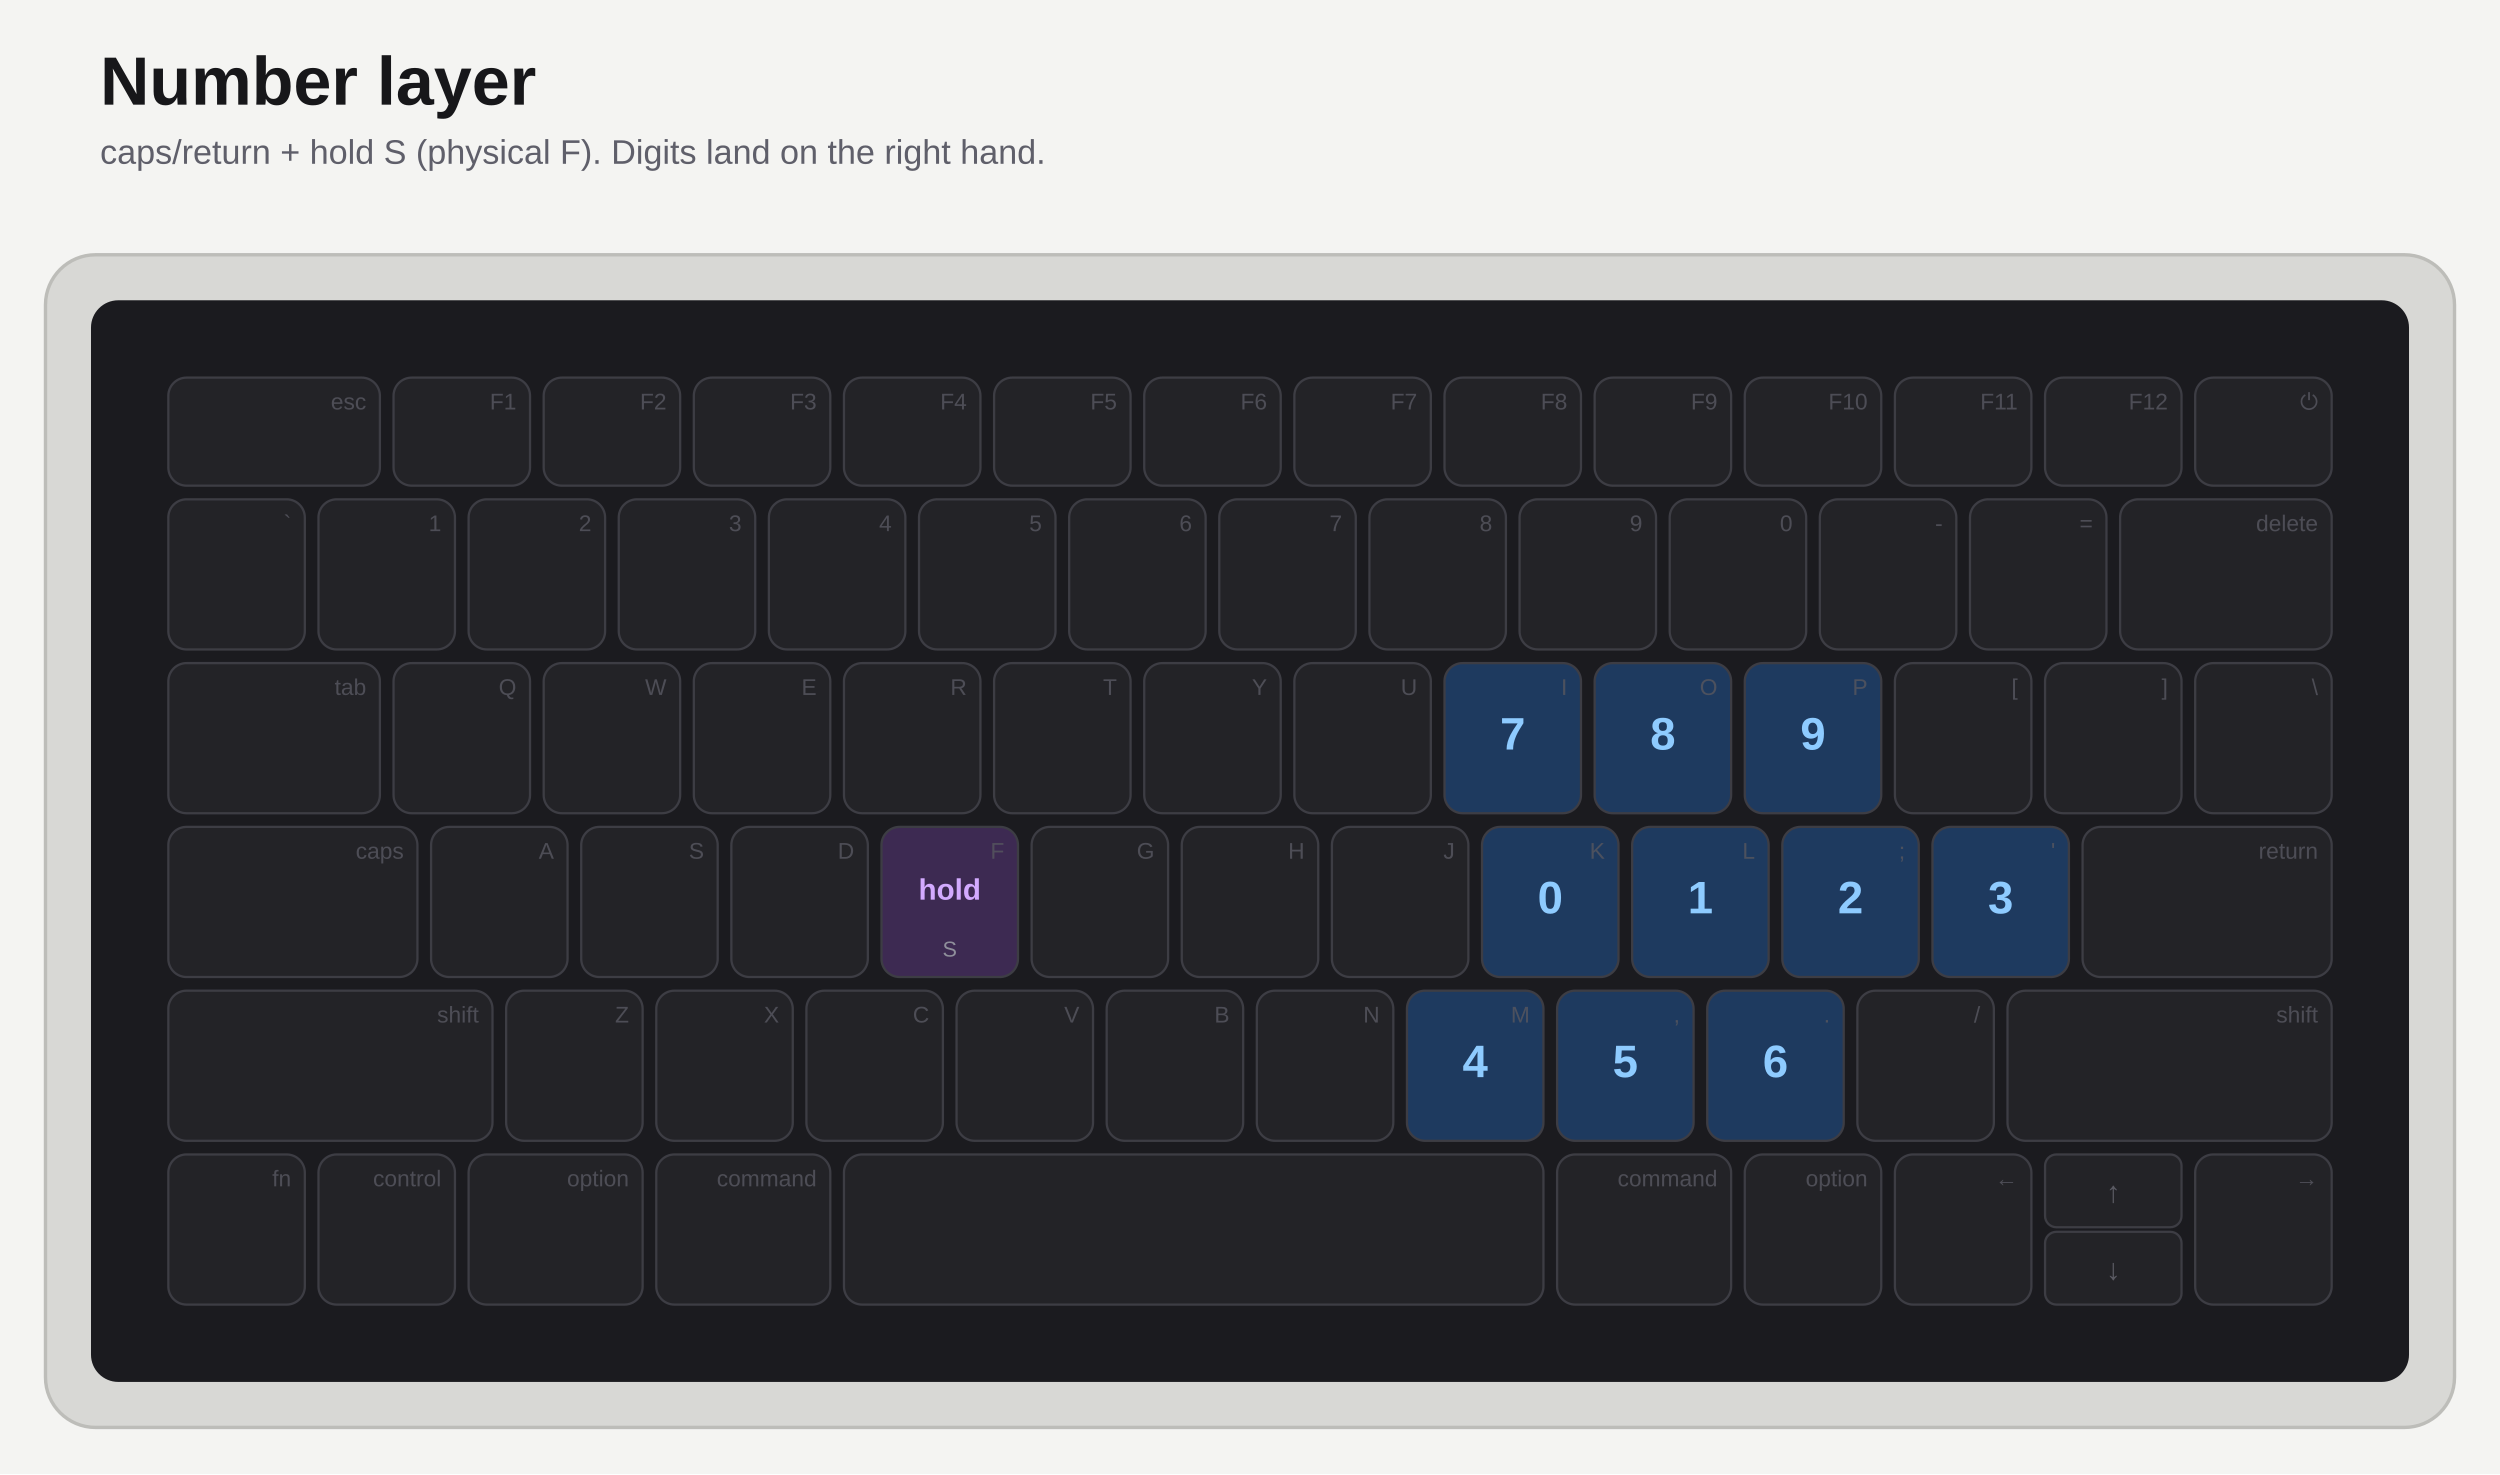
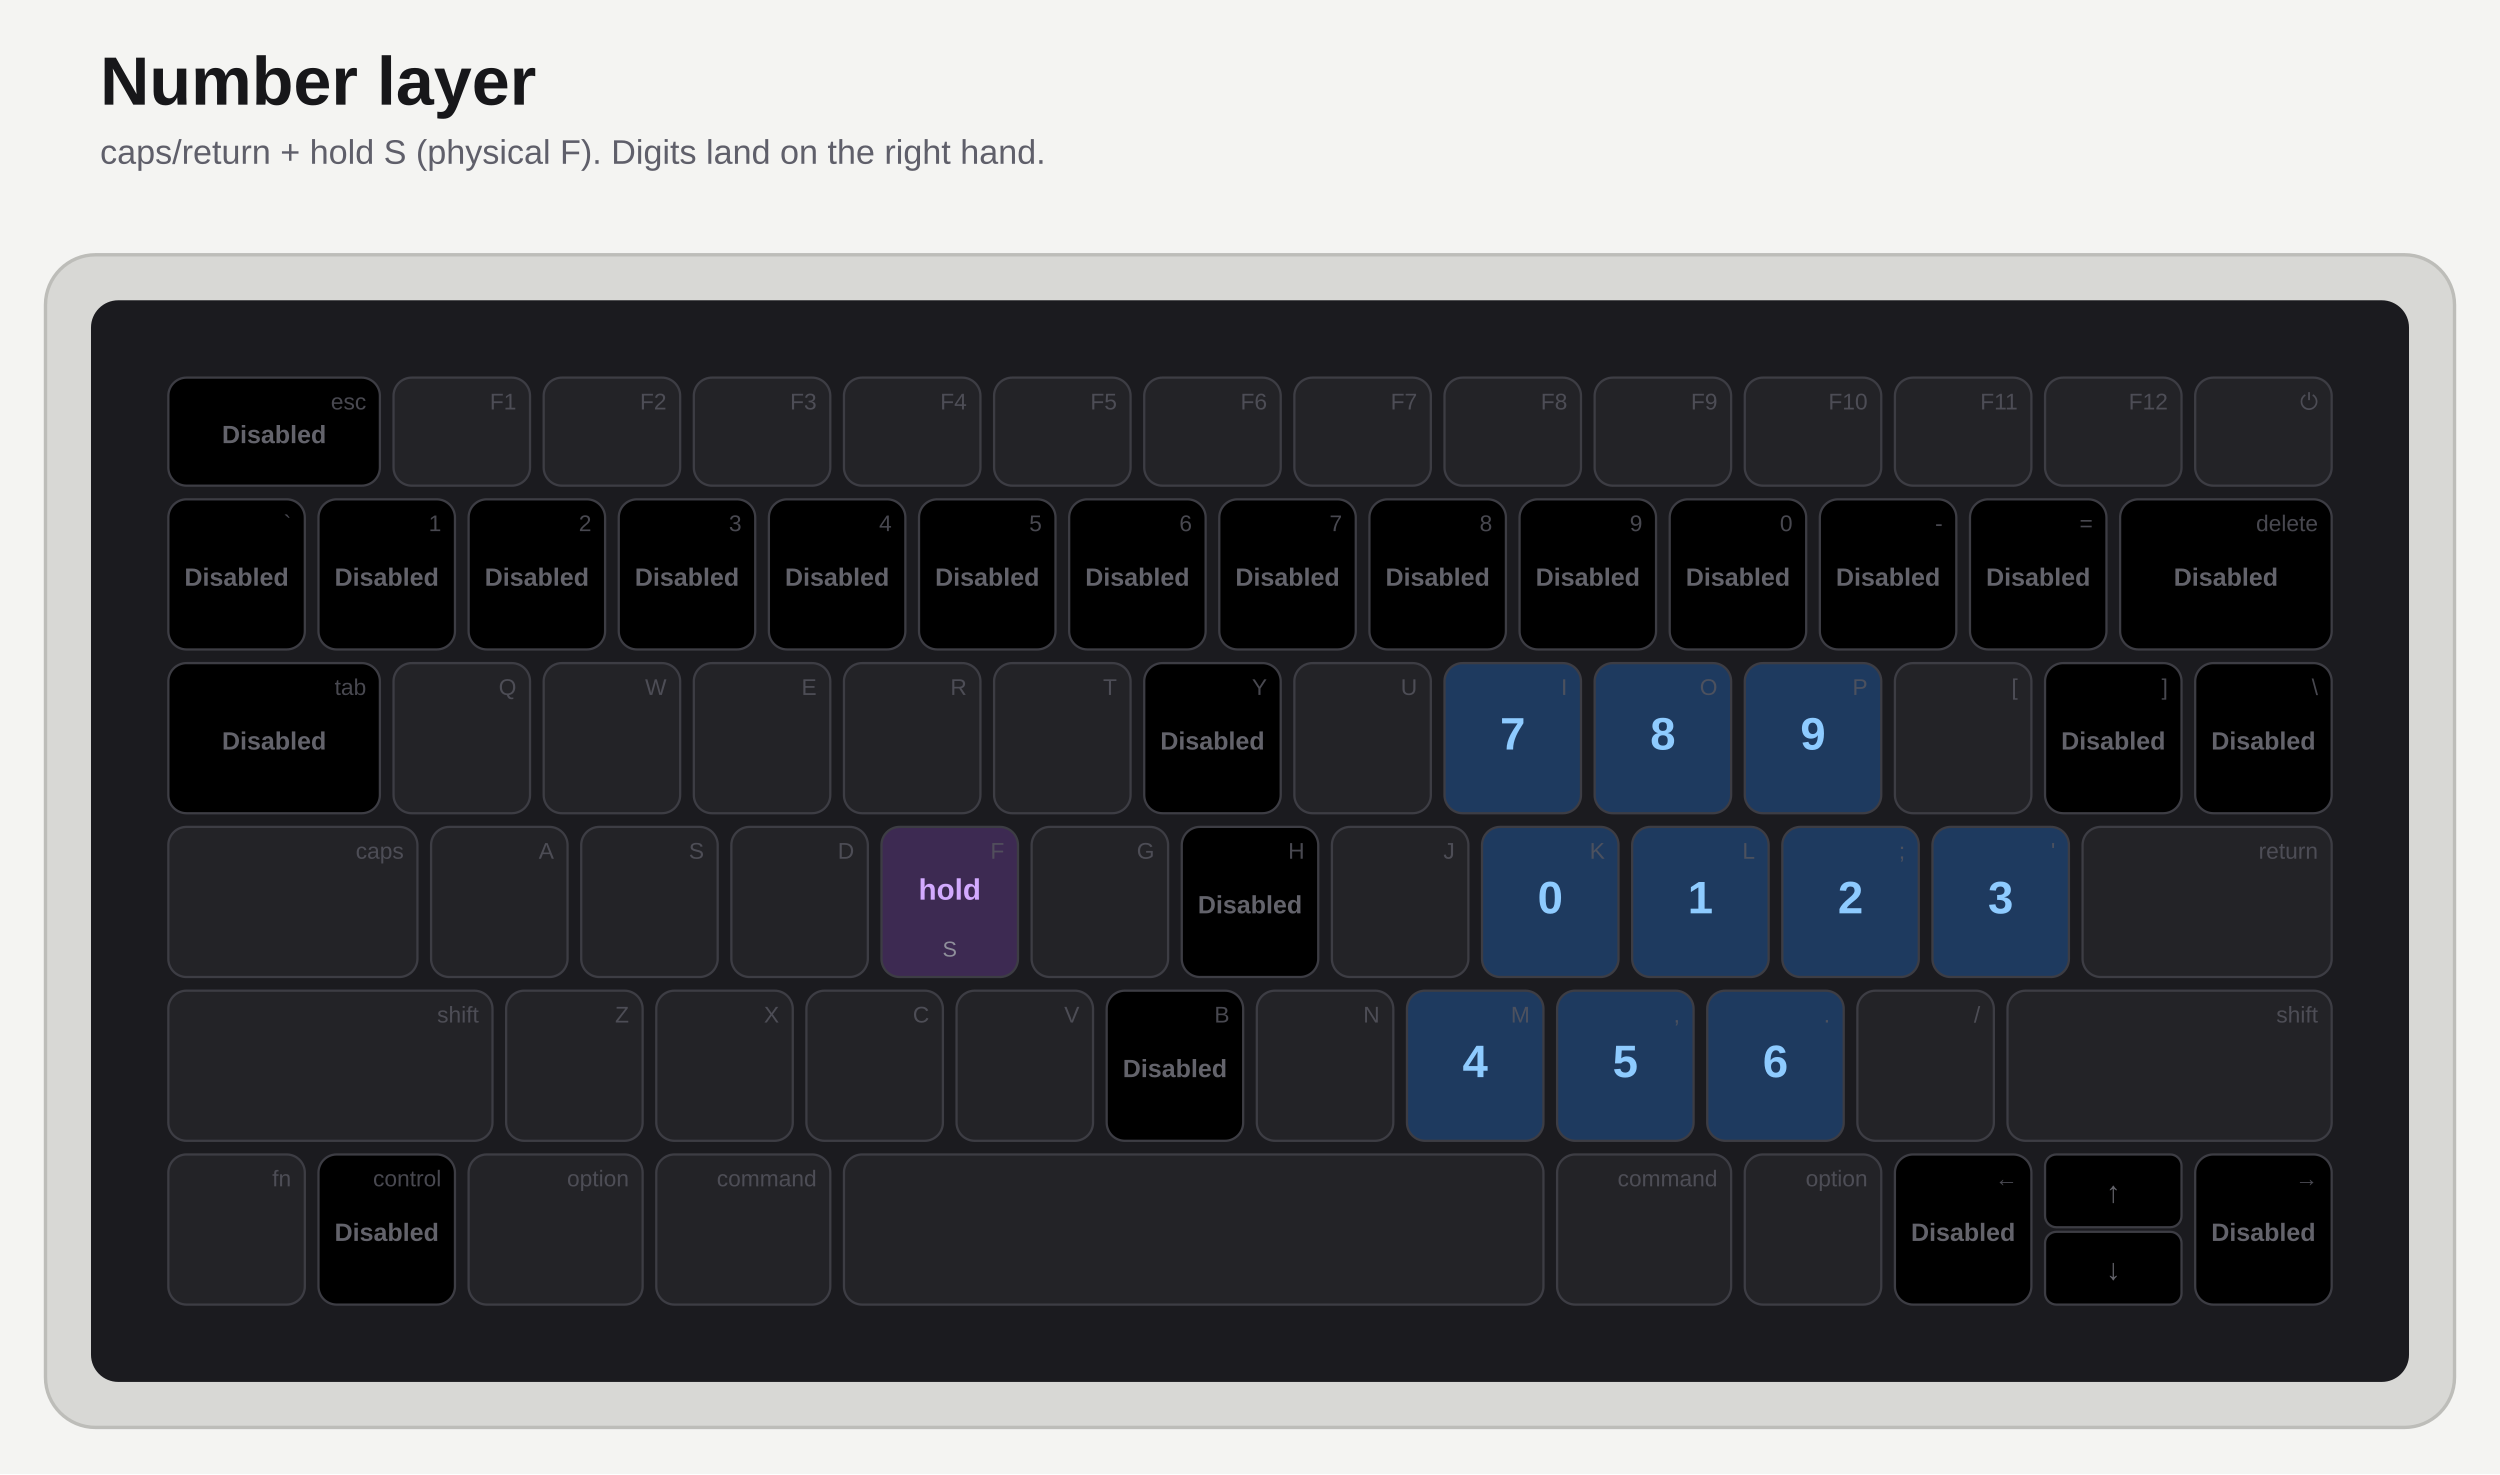
- <svg xmlns="http://www.w3.org/2000/svg" width="1099" height="648" viewBox="0 0 1099 648" role="img" aria-label="Number layer layer of the godlike-keymap">
+ <svg xmlns="http://www.w3.org/2000/svg" width="1099" height="648" viewBox="0 0 1099 648" role="img" aria-label="Number layer layer of the splitmac">
  <rect width="1099" height="648" fill="#f4f4f2" />
  <text x="44.0" y="46.0" fill="#17171a" font-size="30" font-weight="700" text-anchor="start" opacity="1.0" font-family="-apple-system, BlinkMacSystemFont, 'SF Pro Text', 'Helvetica Neue', Arial, sans-serif">Number layer</text>
  <text x="44.0" y="72.0" fill="#5f5f6a" font-size="15" font-weight="400" text-anchor="start" opacity="1.0" font-family="-apple-system, BlinkMacSystemFont, 'SF Pro Text', 'Helvetica Neue', Arial, sans-serif">caps/return + hold S (physical F). Digits land on the right hand.</text>
  <rect x="20.0" y="112.0" width="1059.0" height="515.5" rx="22" fill="#d8d8d5" stroke="#bdbdb9" stroke-width="1.5" />
  <rect x="40.0" y="132.0" width="1019.0" height="475.5" rx="12" fill="#1b1b1f" />
-   <rect x="74.0" y="166.0" width="93.0" height="47.5" rx="8" fill="#232327" stroke="#3d3d44" stroke-width="1" />
+   <rect x="74.0" y="166.0" width="93.0" height="47.5" rx="8" fill="#000000" stroke="#3d3d44" stroke-width="1" />
  <text x="161.0" y="180.0" fill="#55555e" font-size="10" font-weight="500" text-anchor="end" opacity="0.85" font-family="-apple-system, BlinkMacSystemFont, 'SF Pro Text', 'Helvetica Neue', Arial, sans-serif">esc</text>
+   <text x="120.5" y="194.8" fill="#63636b" font-size="11" font-weight="600" text-anchor="middle" opacity="1.0" font-family="-apple-system, BlinkMacSystemFont, 'SF Pro Text', 'Helvetica Neue', Arial, sans-serif">Disabled</text>
  <rect x="173.0" y="166.0" width="60.0" height="47.5" rx="8" fill="#232327" stroke="#3d3d44" stroke-width="1" />
  <text x="227.0" y="180.0" fill="#55555e" font-size="10" font-weight="500" text-anchor="end" opacity="0.85" font-family="-apple-system, BlinkMacSystemFont, 'SF Pro Text', 'Helvetica Neue', Arial, sans-serif">F1</text>
  <rect x="239.0" y="166.0" width="60.0" height="47.5" rx="8" fill="#232327" stroke="#3d3d44" stroke-width="1" />
  <text x="293.0" y="180.0" fill="#55555e" font-size="10" font-weight="500" text-anchor="end" opacity="0.85" font-family="-apple-system, BlinkMacSystemFont, 'SF Pro Text', 'Helvetica Neue', Arial, sans-serif">F2</text>
  <rect x="305.0" y="166.0" width="60.0" height="47.5" rx="8" fill="#232327" stroke="#3d3d44" stroke-width="1" />
  <text x="359.0" y="180.0" fill="#55555e" font-size="10" font-weight="500" text-anchor="end" opacity="0.85" font-family="-apple-system, BlinkMacSystemFont, 'SF Pro Text', 'Helvetica Neue', Arial, sans-serif">F3</text>
  <rect x="371.0" y="166.0" width="60.0" height="47.5" rx="8" fill="#232327" stroke="#3d3d44" stroke-width="1" />
  <text x="425.0" y="180.0" fill="#55555e" font-size="10" font-weight="500" text-anchor="end" opacity="0.85" font-family="-apple-system, BlinkMacSystemFont, 'SF Pro Text', 'Helvetica Neue', Arial, sans-serif">F4</text>
  <rect x="437.0" y="166.0" width="60.0" height="47.5" rx="8" fill="#232327" stroke="#3d3d44" stroke-width="1" />
  <text x="491.0" y="180.0" fill="#55555e" font-size="10" font-weight="500" text-anchor="end" opacity="0.85" font-family="-apple-system, BlinkMacSystemFont, 'SF Pro Text', 'Helvetica Neue', Arial, sans-serif">F5</text>
  <rect x="503.0" y="166.0" width="60.0" height="47.5" rx="8" fill="#232327" stroke="#3d3d44" stroke-width="1" />
  <text x="557.0" y="180.0" fill="#55555e" font-size="10" font-weight="500" text-anchor="end" opacity="0.85" font-family="-apple-system, BlinkMacSystemFont, 'SF Pro Text', 'Helvetica Neue', Arial, sans-serif">F6</text>
  <rect x="569.0" y="166.0" width="60.0" height="47.5" rx="8" fill="#232327" stroke="#3d3d44" stroke-width="1" />
  <text x="623.0" y="180.0" fill="#55555e" font-size="10" font-weight="500" text-anchor="end" opacity="0.85" font-family="-apple-system, BlinkMacSystemFont, 'SF Pro Text', 'Helvetica Neue', Arial, sans-serif">F7</text>
  <rect x="635.0" y="166.0" width="60.0" height="47.5" rx="8" fill="#232327" stroke="#3d3d44" stroke-width="1" />
  <text x="689.0" y="180.0" fill="#55555e" font-size="10" font-weight="500" text-anchor="end" opacity="0.85" font-family="-apple-system, BlinkMacSystemFont, 'SF Pro Text', 'Helvetica Neue', Arial, sans-serif">F8</text>
  <rect x="701.0" y="166.0" width="60.0" height="47.5" rx="8" fill="#232327" stroke="#3d3d44" stroke-width="1" />
  <text x="755.0" y="180.0" fill="#55555e" font-size="10" font-weight="500" text-anchor="end" opacity="0.85" font-family="-apple-system, BlinkMacSystemFont, 'SF Pro Text', 'Helvetica Neue', Arial, sans-serif">F9</text>
  <rect x="767.0" y="166.0" width="60.0" height="47.5" rx="8" fill="#232327" stroke="#3d3d44" stroke-width="1" />
  <text x="821.0" y="180.0" fill="#55555e" font-size="10" font-weight="500" text-anchor="end" opacity="0.85" font-family="-apple-system, BlinkMacSystemFont, 'SF Pro Text', 'Helvetica Neue', Arial, sans-serif">F10</text>
  <rect x="833.0" y="166.0" width="60.0" height="47.5" rx="8" fill="#232327" stroke="#3d3d44" stroke-width="1" />
  <text x="887.0" y="180.0" fill="#55555e" font-size="10" font-weight="500" text-anchor="end" opacity="0.85" font-family="-apple-system, BlinkMacSystemFont, 'SF Pro Text', 'Helvetica Neue', Arial, sans-serif">F11</text>
  <rect x="899.0" y="166.0" width="60.0" height="47.5" rx="8" fill="#232327" stroke="#3d3d44" stroke-width="1" />
  <text x="953.0" y="180.0" fill="#55555e" font-size="10" font-weight="500" text-anchor="end" opacity="0.85" font-family="-apple-system, BlinkMacSystemFont, 'SF Pro Text', 'Helvetica Neue', Arial, sans-serif">F12</text>
  <rect x="965.0" y="166.0" width="60.0" height="47.5" rx="8" fill="#232327" stroke="#3d3d44" stroke-width="1" />
  <text x="1019.0" y="180.0" fill="#55555e" font-size="10" font-weight="500" text-anchor="end" opacity="0.85" font-family="-apple-system, BlinkMacSystemFont, 'SF Pro Text', 'Helvetica Neue', Arial, sans-serif">⏻</text>
-   <rect x="74.0" y="219.5" width="60.0" height="66.0" rx="8" fill="#232327" stroke="#3d3d44" stroke-width="1" />
+   <rect x="74.0" y="219.5" width="60.0" height="66.0" rx="8" fill="#000000" stroke="#3d3d44" stroke-width="1" />
  <text x="128.0" y="233.5" fill="#55555e" font-size="10" font-weight="500" text-anchor="end" opacity="0.85" font-family="-apple-system, BlinkMacSystemFont, 'SF Pro Text', 'Helvetica Neue', Arial, sans-serif">`</text>
-   <rect x="140.0" y="219.5" width="60.0" height="66.0" rx="8" fill="#232327" stroke="#3d3d44" stroke-width="1" />
+   <text x="104.0" y="257.5" fill="#63636b" font-size="11" font-weight="600" text-anchor="middle" opacity="1.0" font-family="-apple-system, BlinkMacSystemFont, 'SF Pro Text', 'Helvetica Neue', Arial, sans-serif">Disabled</text>
+   <rect x="140.0" y="219.5" width="60.0" height="66.0" rx="8" fill="#000000" stroke="#3d3d44" stroke-width="1" />
  <text x="194.0" y="233.5" fill="#55555e" font-size="10" font-weight="500" text-anchor="end" opacity="0.85" font-family="-apple-system, BlinkMacSystemFont, 'SF Pro Text', 'Helvetica Neue', Arial, sans-serif">1</text>
-   <rect x="206.0" y="219.5" width="60.0" height="66.0" rx="8" fill="#232327" stroke="#3d3d44" stroke-width="1" />
+   <text x="170.0" y="257.5" fill="#63636b" font-size="11" font-weight="600" text-anchor="middle" opacity="1.0" font-family="-apple-system, BlinkMacSystemFont, 'SF Pro Text', 'Helvetica Neue', Arial, sans-serif">Disabled</text>
+   <rect x="206.0" y="219.5" width="60.0" height="66.0" rx="8" fill="#000000" stroke="#3d3d44" stroke-width="1" />
  <text x="260.0" y="233.5" fill="#55555e" font-size="10" font-weight="500" text-anchor="end" opacity="0.85" font-family="-apple-system, BlinkMacSystemFont, 'SF Pro Text', 'Helvetica Neue', Arial, sans-serif">2</text>
-   <rect x="272.0" y="219.5" width="60.0" height="66.0" rx="8" fill="#232327" stroke="#3d3d44" stroke-width="1" />
+   <text x="236.0" y="257.5" fill="#63636b" font-size="11" font-weight="600" text-anchor="middle" opacity="1.0" font-family="-apple-system, BlinkMacSystemFont, 'SF Pro Text', 'Helvetica Neue', Arial, sans-serif">Disabled</text>
+   <rect x="272.0" y="219.5" width="60.0" height="66.0" rx="8" fill="#000000" stroke="#3d3d44" stroke-width="1" />
  <text x="326.0" y="233.5" fill="#55555e" font-size="10" font-weight="500" text-anchor="end" opacity="0.85" font-family="-apple-system, BlinkMacSystemFont, 'SF Pro Text', 'Helvetica Neue', Arial, sans-serif">3</text>
-   <rect x="338.0" y="219.5" width="60.0" height="66.0" rx="8" fill="#232327" stroke="#3d3d44" stroke-width="1" />
+   <text x="302.0" y="257.5" fill="#63636b" font-size="11" font-weight="600" text-anchor="middle" opacity="1.0" font-family="-apple-system, BlinkMacSystemFont, 'SF Pro Text', 'Helvetica Neue', Arial, sans-serif">Disabled</text>
+   <rect x="338.0" y="219.5" width="60.0" height="66.0" rx="8" fill="#000000" stroke="#3d3d44" stroke-width="1" />
  <text x="392.0" y="233.5" fill="#55555e" font-size="10" font-weight="500" text-anchor="end" opacity="0.85" font-family="-apple-system, BlinkMacSystemFont, 'SF Pro Text', 'Helvetica Neue', Arial, sans-serif">4</text>
-   <rect x="404.0" y="219.5" width="60.0" height="66.0" rx="8" fill="#232327" stroke="#3d3d44" stroke-width="1" />
+   <text x="368.0" y="257.5" fill="#63636b" font-size="11" font-weight="600" text-anchor="middle" opacity="1.0" font-family="-apple-system, BlinkMacSystemFont, 'SF Pro Text', 'Helvetica Neue', Arial, sans-serif">Disabled</text>
+   <rect x="404.0" y="219.5" width="60.0" height="66.0" rx="8" fill="#000000" stroke="#3d3d44" stroke-width="1" />
  <text x="458.0" y="233.5" fill="#55555e" font-size="10" font-weight="500" text-anchor="end" opacity="0.85" font-family="-apple-system, BlinkMacSystemFont, 'SF Pro Text', 'Helvetica Neue', Arial, sans-serif">5</text>
-   <rect x="470.0" y="219.5" width="60.0" height="66.0" rx="8" fill="#232327" stroke="#3d3d44" stroke-width="1" />
+   <text x="434.0" y="257.5" fill="#63636b" font-size="11" font-weight="600" text-anchor="middle" opacity="1.0" font-family="-apple-system, BlinkMacSystemFont, 'SF Pro Text', 'Helvetica Neue', Arial, sans-serif">Disabled</text>
+   <rect x="470.0" y="219.5" width="60.0" height="66.0" rx="8" fill="#000000" stroke="#3d3d44" stroke-width="1" />
  <text x="524.0" y="233.5" fill="#55555e" font-size="10" font-weight="500" text-anchor="end" opacity="0.85" font-family="-apple-system, BlinkMacSystemFont, 'SF Pro Text', 'Helvetica Neue', Arial, sans-serif">6</text>
-   <rect x="536.0" y="219.5" width="60.0" height="66.0" rx="8" fill="#232327" stroke="#3d3d44" stroke-width="1" />
+   <text x="500.0" y="257.5" fill="#63636b" font-size="11" font-weight="600" text-anchor="middle" opacity="1.0" font-family="-apple-system, BlinkMacSystemFont, 'SF Pro Text', 'Helvetica Neue', Arial, sans-serif">Disabled</text>
+   <rect x="536.0" y="219.5" width="60.0" height="66.0" rx="8" fill="#000000" stroke="#3d3d44" stroke-width="1" />
  <text x="590.0" y="233.5" fill="#55555e" font-size="10" font-weight="500" text-anchor="end" opacity="0.85" font-family="-apple-system, BlinkMacSystemFont, 'SF Pro Text', 'Helvetica Neue', Arial, sans-serif">7</text>
-   <rect x="602.0" y="219.5" width="60.0" height="66.0" rx="8" fill="#232327" stroke="#3d3d44" stroke-width="1" />
+   <text x="566.0" y="257.5" fill="#63636b" font-size="11" font-weight="600" text-anchor="middle" opacity="1.0" font-family="-apple-system, BlinkMacSystemFont, 'SF Pro Text', 'Helvetica Neue', Arial, sans-serif">Disabled</text>
+   <rect x="602.0" y="219.5" width="60.0" height="66.0" rx="8" fill="#000000" stroke="#3d3d44" stroke-width="1" />
  <text x="656.0" y="233.5" fill="#55555e" font-size="10" font-weight="500" text-anchor="end" opacity="0.85" font-family="-apple-system, BlinkMacSystemFont, 'SF Pro Text', 'Helvetica Neue', Arial, sans-serif">8</text>
-   <rect x="668.0" y="219.5" width="60.0" height="66.0" rx="8" fill="#232327" stroke="#3d3d44" stroke-width="1" />
+   <text x="632.0" y="257.5" fill="#63636b" font-size="11" font-weight="600" text-anchor="middle" opacity="1.0" font-family="-apple-system, BlinkMacSystemFont, 'SF Pro Text', 'Helvetica Neue', Arial, sans-serif">Disabled</text>
+   <rect x="668.0" y="219.5" width="60.0" height="66.0" rx="8" fill="#000000" stroke="#3d3d44" stroke-width="1" />
  <text x="722.0" y="233.5" fill="#55555e" font-size="10" font-weight="500" text-anchor="end" opacity="0.85" font-family="-apple-system, BlinkMacSystemFont, 'SF Pro Text', 'Helvetica Neue', Arial, sans-serif">9</text>
-   <rect x="734.0" y="219.5" width="60.0" height="66.0" rx="8" fill="#232327" stroke="#3d3d44" stroke-width="1" />
+   <text x="698.0" y="257.5" fill="#63636b" font-size="11" font-weight="600" text-anchor="middle" opacity="1.0" font-family="-apple-system, BlinkMacSystemFont, 'SF Pro Text', 'Helvetica Neue', Arial, sans-serif">Disabled</text>
+   <rect x="734.0" y="219.5" width="60.0" height="66.0" rx="8" fill="#000000" stroke="#3d3d44" stroke-width="1" />
  <text x="788.0" y="233.5" fill="#55555e" font-size="10" font-weight="500" text-anchor="end" opacity="0.85" font-family="-apple-system, BlinkMacSystemFont, 'SF Pro Text', 'Helvetica Neue', Arial, sans-serif">0</text>
-   <rect x="800.0" y="219.5" width="60.0" height="66.0" rx="8" fill="#232327" stroke="#3d3d44" stroke-width="1" />
+   <text x="764.0" y="257.5" fill="#63636b" font-size="11" font-weight="600" text-anchor="middle" opacity="1.0" font-family="-apple-system, BlinkMacSystemFont, 'SF Pro Text', 'Helvetica Neue', Arial, sans-serif">Disabled</text>
+   <rect x="800.0" y="219.5" width="60.0" height="66.0" rx="8" fill="#000000" stroke="#3d3d44" stroke-width="1" />
  <text x="854.0" y="233.5" fill="#55555e" font-size="10" font-weight="500" text-anchor="end" opacity="0.85" font-family="-apple-system, BlinkMacSystemFont, 'SF Pro Text', 'Helvetica Neue', Arial, sans-serif">-</text>
-   <rect x="866.0" y="219.5" width="60.0" height="66.0" rx="8" fill="#232327" stroke="#3d3d44" stroke-width="1" />
+   <text x="830.0" y="257.5" fill="#63636b" font-size="11" font-weight="600" text-anchor="middle" opacity="1.0" font-family="-apple-system, BlinkMacSystemFont, 'SF Pro Text', 'Helvetica Neue', Arial, sans-serif">Disabled</text>
+   <rect x="866.0" y="219.5" width="60.0" height="66.0" rx="8" fill="#000000" stroke="#3d3d44" stroke-width="1" />
  <text x="920.0" y="233.5" fill="#55555e" font-size="10" font-weight="500" text-anchor="end" opacity="0.85" font-family="-apple-system, BlinkMacSystemFont, 'SF Pro Text', 'Helvetica Neue', Arial, sans-serif">=</text>
-   <rect x="932.0" y="219.5" width="93.0" height="66.0" rx="8" fill="#232327" stroke="#3d3d44" stroke-width="1" />
+   <text x="896.0" y="257.5" fill="#63636b" font-size="11" font-weight="600" text-anchor="middle" opacity="1.0" font-family="-apple-system, BlinkMacSystemFont, 'SF Pro Text', 'Helvetica Neue', Arial, sans-serif">Disabled</text>
+   <rect x="932.0" y="219.5" width="93.0" height="66.0" rx="8" fill="#000000" stroke="#3d3d44" stroke-width="1" />
  <text x="1019.0" y="233.5" fill="#55555e" font-size="10" font-weight="500" text-anchor="end" opacity="0.85" font-family="-apple-system, BlinkMacSystemFont, 'SF Pro Text', 'Helvetica Neue', Arial, sans-serif">delete</text>
-   <rect x="74.0" y="291.5" width="93.0" height="66.0" rx="8" fill="#232327" stroke="#3d3d44" stroke-width="1" />
+   <text x="978.5" y="257.5" fill="#63636b" font-size="11" font-weight="600" text-anchor="middle" opacity="1.0" font-family="-apple-system, BlinkMacSystemFont, 'SF Pro Text', 'Helvetica Neue', Arial, sans-serif">Disabled</text>
+   <rect x="74.0" y="291.5" width="93.0" height="66.0" rx="8" fill="#000000" stroke="#3d3d44" stroke-width="1" />
  <text x="161.0" y="305.5" fill="#55555e" font-size="10" font-weight="500" text-anchor="end" opacity="0.85" font-family="-apple-system, BlinkMacSystemFont, 'SF Pro Text', 'Helvetica Neue', Arial, sans-serif">tab</text>
+   <text x="120.5" y="329.5" fill="#63636b" font-size="11" font-weight="600" text-anchor="middle" opacity="1.0" font-family="-apple-system, BlinkMacSystemFont, 'SF Pro Text', 'Helvetica Neue', Arial, sans-serif">Disabled</text>
  <rect x="173.0" y="291.5" width="60.0" height="66.0" rx="8" fill="#232327" stroke="#3d3d44" stroke-width="1" />
  <text x="227.0" y="305.5" fill="#55555e" font-size="10" font-weight="500" text-anchor="end" opacity="0.85" font-family="-apple-system, BlinkMacSystemFont, 'SF Pro Text', 'Helvetica Neue', Arial, sans-serif">Q</text>
  <rect x="239.0" y="291.5" width="60.0" height="66.0" rx="8" fill="#232327" stroke="#3d3d44" stroke-width="1" />
  <text x="293.0" y="305.5" fill="#55555e" font-size="10" font-weight="500" text-anchor="end" opacity="0.85" font-family="-apple-system, BlinkMacSystemFont, 'SF Pro Text', 'Helvetica Neue', Arial, sans-serif">W</text>
  <rect x="305.0" y="291.5" width="60.0" height="66.0" rx="8" fill="#232327" stroke="#3d3d44" stroke-width="1" />
  <text x="359.0" y="305.5" fill="#55555e" font-size="10" font-weight="500" text-anchor="end" opacity="0.85" font-family="-apple-system, BlinkMacSystemFont, 'SF Pro Text', 'Helvetica Neue', Arial, sans-serif">E</text>
  <rect x="371.0" y="291.5" width="60.0" height="66.0" rx="8" fill="#232327" stroke="#3d3d44" stroke-width="1" />
  <text x="425.0" y="305.5" fill="#55555e" font-size="10" font-weight="500" text-anchor="end" opacity="0.85" font-family="-apple-system, BlinkMacSystemFont, 'SF Pro Text', 'Helvetica Neue', Arial, sans-serif">R</text>
  <rect x="437.0" y="291.5" width="60.0" height="66.0" rx="8" fill="#232327" stroke="#3d3d44" stroke-width="1" />
  <text x="491.0" y="305.5" fill="#55555e" font-size="10" font-weight="500" text-anchor="end" opacity="0.85" font-family="-apple-system, BlinkMacSystemFont, 'SF Pro Text', 'Helvetica Neue', Arial, sans-serif">T</text>
-   <rect x="503.0" y="291.5" width="60.0" height="66.0" rx="8" fill="#232327" stroke="#3d3d44" stroke-width="1" />
+   <rect x="503.0" y="291.5" width="60.0" height="66.0" rx="8" fill="#000000" stroke="#3d3d44" stroke-width="1" />
  <text x="557.0" y="305.5" fill="#55555e" font-size="10" font-weight="500" text-anchor="end" opacity="0.85" font-family="-apple-system, BlinkMacSystemFont, 'SF Pro Text', 'Helvetica Neue', Arial, sans-serif">Y</text>
+   <text x="533.0" y="329.5" fill="#63636b" font-size="11" font-weight="600" text-anchor="middle" opacity="1.0" font-family="-apple-system, BlinkMacSystemFont, 'SF Pro Text', 'Helvetica Neue', Arial, sans-serif">Disabled</text>
  <rect x="569.0" y="291.5" width="60.0" height="66.0" rx="8" fill="#232327" stroke="#3d3d44" stroke-width="1" />
  <text x="623.0" y="305.5" fill="#55555e" font-size="10" font-weight="500" text-anchor="end" opacity="0.85" font-family="-apple-system, BlinkMacSystemFont, 'SF Pro Text', 'Helvetica Neue', Arial, sans-serif">U</text>
  <rect x="635.0" y="291.5" width="60.0" height="66.0" rx="8" fill="#1e3a5f" stroke="#3d3d44" stroke-width="1" />
  <text x="689.0" y="305.5" fill="#55555e" font-size="10" font-weight="500" text-anchor="end" opacity="0.85" font-family="-apple-system, BlinkMacSystemFont, 'SF Pro Text', 'Helvetica Neue', Arial, sans-serif">I</text>
  <text x="665.0" y="329.5" fill="#8ecbff" font-size="20" font-weight="700" text-anchor="middle" opacity="1.0" font-family="-apple-system, BlinkMacSystemFont, 'SF Pro Text', 'Helvetica Neue', Arial, sans-serif">7</text>
  <rect x="701.0" y="291.5" width="60.0" height="66.0" rx="8" fill="#1e3a5f" stroke="#3d3d44" stroke-width="1" />
  <text x="755.0" y="305.5" fill="#55555e" font-size="10" font-weight="500" text-anchor="end" opacity="0.85" font-family="-apple-system, BlinkMacSystemFont, 'SF Pro Text', 'Helvetica Neue', Arial, sans-serif">O</text>
  <text x="731.0" y="329.5" fill="#8ecbff" font-size="20" font-weight="700" text-anchor="middle" opacity="1.0" font-family="-apple-system, BlinkMacSystemFont, 'SF Pro Text', 'Helvetica Neue', Arial, sans-serif">8</text>
  <rect x="767.0" y="291.5" width="60.0" height="66.0" rx="8" fill="#1e3a5f" stroke="#3d3d44" stroke-width="1" />
  <text x="821.0" y="305.5" fill="#55555e" font-size="10" font-weight="500" text-anchor="end" opacity="0.85" font-family="-apple-system, BlinkMacSystemFont, 'SF Pro Text', 'Helvetica Neue', Arial, sans-serif">P</text>
  <text x="797.0" y="329.5" fill="#8ecbff" font-size="20" font-weight="700" text-anchor="middle" opacity="1.0" font-family="-apple-system, BlinkMacSystemFont, 'SF Pro Text', 'Helvetica Neue', Arial, sans-serif">9</text>
  <rect x="833.0" y="291.5" width="60.0" height="66.0" rx="8" fill="#232327" stroke="#3d3d44" stroke-width="1" />
  <text x="887.0" y="305.5" fill="#55555e" font-size="10" font-weight="500" text-anchor="end" opacity="0.85" font-family="-apple-system, BlinkMacSystemFont, 'SF Pro Text', 'Helvetica Neue', Arial, sans-serif">[</text>
-   <rect x="899.0" y="291.5" width="60.0" height="66.0" rx="8" fill="#232327" stroke="#3d3d44" stroke-width="1" />
+   <rect x="899.0" y="291.5" width="60.0" height="66.0" rx="8" fill="#000000" stroke="#3d3d44" stroke-width="1" />
  <text x="953.0" y="305.5" fill="#55555e" font-size="10" font-weight="500" text-anchor="end" opacity="0.85" font-family="-apple-system, BlinkMacSystemFont, 'SF Pro Text', 'Helvetica Neue', Arial, sans-serif">]</text>
-   <rect x="965.0" y="291.5" width="60.0" height="66.0" rx="8" fill="#232327" stroke="#3d3d44" stroke-width="1" />
+   <text x="929.0" y="329.5" fill="#63636b" font-size="11" font-weight="600" text-anchor="middle" opacity="1.0" font-family="-apple-system, BlinkMacSystemFont, 'SF Pro Text', 'Helvetica Neue', Arial, sans-serif">Disabled</text>
+   <rect x="965.0" y="291.5" width="60.0" height="66.0" rx="8" fill="#000000" stroke="#3d3d44" stroke-width="1" />
  <text x="1019.0" y="305.5" fill="#55555e" font-size="10" font-weight="500" text-anchor="end" opacity="0.85" font-family="-apple-system, BlinkMacSystemFont, 'SF Pro Text', 'Helvetica Neue', Arial, sans-serif">\</text>
+   <text x="995.0" y="329.5" fill="#63636b" font-size="11" font-weight="600" text-anchor="middle" opacity="1.0" font-family="-apple-system, BlinkMacSystemFont, 'SF Pro Text', 'Helvetica Neue', Arial, sans-serif">Disabled</text>
  <rect x="74.0" y="363.5" width="109.5" height="66.0" rx="8" fill="#232327" stroke="#3d3d44" stroke-width="1" />
  <text x="177.5" y="377.5" fill="#55555e" font-size="10" font-weight="500" text-anchor="end" opacity="0.85" font-family="-apple-system, BlinkMacSystemFont, 'SF Pro Text', 'Helvetica Neue', Arial, sans-serif">caps</text>
  <rect x="189.5" y="363.5" width="60.0" height="66.0" rx="8" fill="#232327" stroke="#3d3d44" stroke-width="1" />
  <text x="243.5" y="377.5" fill="#55555e" font-size="10" font-weight="500" text-anchor="end" opacity="0.85" font-family="-apple-system, BlinkMacSystemFont, 'SF Pro Text', 'Helvetica Neue', Arial, sans-serif">A</text>
  <rect x="255.5" y="363.5" width="60.0" height="66.0" rx="8" fill="#232327" stroke="#3d3d44" stroke-width="1" />
  <text x="309.5" y="377.5" fill="#55555e" font-size="10" font-weight="500" text-anchor="end" opacity="0.85" font-family="-apple-system, BlinkMacSystemFont, 'SF Pro Text', 'Helvetica Neue', Arial, sans-serif">S</text>
  <rect x="321.5" y="363.5" width="60.0" height="66.0" rx="8" fill="#232327" stroke="#3d3d44" stroke-width="1" />
  <text x="375.5" y="377.5" fill="#55555e" font-size="10" font-weight="500" text-anchor="end" opacity="0.85" font-family="-apple-system, BlinkMacSystemFont, 'SF Pro Text', 'Helvetica Neue', Arial, sans-serif">D</text>
  <rect x="387.5" y="363.5" width="60.0" height="66.0" rx="8" fill="#3d2a52" stroke="#3d3d44" stroke-width="1" />
  <text x="441.5" y="377.5" fill="#55555e" font-size="10" font-weight="500" text-anchor="end" opacity="0.85" font-family="-apple-system, BlinkMacSystemFont, 'SF Pro Text', 'Helvetica Neue', Arial, sans-serif">F</text>
  <text x="417.5" y="395.5" fill="#d3aaff" font-size="13" font-weight="600" text-anchor="middle" opacity="1.0" font-family="-apple-system, BlinkMacSystemFont, 'SF Pro Text', 'Helvetica Neue', Arial, sans-serif">hold</text>
  <text x="417.5" y="420.5" fill="#8f8f9b" font-size="9.5" font-weight="500" text-anchor="middle" opacity="1.0" font-family="-apple-system, BlinkMacSystemFont, 'SF Pro Text', 'Helvetica Neue', Arial, sans-serif">S</text>
  <rect x="453.5" y="363.5" width="60.0" height="66.0" rx="8" fill="#232327" stroke="#3d3d44" stroke-width="1" />
  <text x="507.5" y="377.5" fill="#55555e" font-size="10" font-weight="500" text-anchor="end" opacity="0.85" font-family="-apple-system, BlinkMacSystemFont, 'SF Pro Text', 'Helvetica Neue', Arial, sans-serif">G</text>
-   <rect x="519.5" y="363.5" width="60.0" height="66.0" rx="8" fill="#232327" stroke="#3d3d44" stroke-width="1" />
+   <rect x="519.5" y="363.5" width="60.0" height="66.0" rx="8" fill="#000000" stroke="#3d3d44" stroke-width="1" />
  <text x="573.5" y="377.5" fill="#55555e" font-size="10" font-weight="500" text-anchor="end" opacity="0.85" font-family="-apple-system, BlinkMacSystemFont, 'SF Pro Text', 'Helvetica Neue', Arial, sans-serif">H</text>
+   <text x="549.5" y="401.5" fill="#63636b" font-size="11" font-weight="600" text-anchor="middle" opacity="1.0" font-family="-apple-system, BlinkMacSystemFont, 'SF Pro Text', 'Helvetica Neue', Arial, sans-serif">Disabled</text>
  <rect x="585.5" y="363.5" width="60.0" height="66.0" rx="8" fill="#232327" stroke="#3d3d44" stroke-width="1" />
  <text x="639.5" y="377.5" fill="#55555e" font-size="10" font-weight="500" text-anchor="end" opacity="0.85" font-family="-apple-system, BlinkMacSystemFont, 'SF Pro Text', 'Helvetica Neue', Arial, sans-serif">J</text>
  <rect x="651.5" y="363.5" width="60.0" height="66.0" rx="8" fill="#1e3a5f" stroke="#3d3d44" stroke-width="1" />
  <text x="705.5" y="377.5" fill="#55555e" font-size="10" font-weight="500" text-anchor="end" opacity="0.85" font-family="-apple-system, BlinkMacSystemFont, 'SF Pro Text', 'Helvetica Neue', Arial, sans-serif">K</text>
  <text x="681.5" y="401.5" fill="#8ecbff" font-size="20" font-weight="700" text-anchor="middle" opacity="1.0" font-family="-apple-system, BlinkMacSystemFont, 'SF Pro Text', 'Helvetica Neue', Arial, sans-serif">0</text>
  <rect x="717.5" y="363.5" width="60.0" height="66.0" rx="8" fill="#1e3a5f" stroke="#3d3d44" stroke-width="1" />
  <text x="771.5" y="377.5" fill="#55555e" font-size="10" font-weight="500" text-anchor="end" opacity="0.85" font-family="-apple-system, BlinkMacSystemFont, 'SF Pro Text', 'Helvetica Neue', Arial, sans-serif">L</text>
  <text x="747.5" y="401.5" fill="#8ecbff" font-size="20" font-weight="700" text-anchor="middle" opacity="1.0" font-family="-apple-system, BlinkMacSystemFont, 'SF Pro Text', 'Helvetica Neue', Arial, sans-serif">1</text>
  <rect x="783.5" y="363.5" width="60.0" height="66.0" rx="8" fill="#1e3a5f" stroke="#3d3d44" stroke-width="1" />
  <text x="837.5" y="377.5" fill="#55555e" font-size="10" font-weight="500" text-anchor="end" opacity="0.85" font-family="-apple-system, BlinkMacSystemFont, 'SF Pro Text', 'Helvetica Neue', Arial, sans-serif">;</text>
  <text x="813.5" y="401.5" fill="#8ecbff" font-size="20" font-weight="700" text-anchor="middle" opacity="1.0" font-family="-apple-system, BlinkMacSystemFont, 'SF Pro Text', 'Helvetica Neue', Arial, sans-serif">2</text>
  <rect x="849.5" y="363.5" width="60.0" height="66.0" rx="8" fill="#1e3a5f" stroke="#3d3d44" stroke-width="1" />
  <text x="903.5" y="377.5" fill="#55555e" font-size="10" font-weight="500" text-anchor="end" opacity="0.85" font-family="-apple-system, BlinkMacSystemFont, 'SF Pro Text', 'Helvetica Neue', Arial, sans-serif">'</text>
  <text x="879.5" y="401.5" fill="#8ecbff" font-size="20" font-weight="700" text-anchor="middle" opacity="1.0" font-family="-apple-system, BlinkMacSystemFont, 'SF Pro Text', 'Helvetica Neue', Arial, sans-serif">3</text>
  <rect x="915.5" y="363.5" width="109.5" height="66.0" rx="8" fill="#232327" stroke="#3d3d44" stroke-width="1" />
  <text x="1019.0" y="377.5" fill="#55555e" font-size="10" font-weight="500" text-anchor="end" opacity="0.85" font-family="-apple-system, BlinkMacSystemFont, 'SF Pro Text', 'Helvetica Neue', Arial, sans-serif">return</text>
  <rect x="74.0" y="435.5" width="142.5" height="66.0" rx="8" fill="#232327" stroke="#3d3d44" stroke-width="1" />
  <text x="210.5" y="449.5" fill="#55555e" font-size="10" font-weight="500" text-anchor="end" opacity="0.85" font-family="-apple-system, BlinkMacSystemFont, 'SF Pro Text', 'Helvetica Neue', Arial, sans-serif">shift</text>
  <rect x="222.5" y="435.5" width="60.0" height="66.0" rx="8" fill="#232327" stroke="#3d3d44" stroke-width="1" />
  <text x="276.5" y="449.5" fill="#55555e" font-size="10" font-weight="500" text-anchor="end" opacity="0.85" font-family="-apple-system, BlinkMacSystemFont, 'SF Pro Text', 'Helvetica Neue', Arial, sans-serif">Z</text>
  <rect x="288.5" y="435.5" width="60.0" height="66.0" rx="8" fill="#232327" stroke="#3d3d44" stroke-width="1" />
  <text x="342.5" y="449.5" fill="#55555e" font-size="10" font-weight="500" text-anchor="end" opacity="0.85" font-family="-apple-system, BlinkMacSystemFont, 'SF Pro Text', 'Helvetica Neue', Arial, sans-serif">X</text>
  <rect x="354.5" y="435.5" width="60.0" height="66.0" rx="8" fill="#232327" stroke="#3d3d44" stroke-width="1" />
  <text x="408.5" y="449.5" fill="#55555e" font-size="10" font-weight="500" text-anchor="end" opacity="0.85" font-family="-apple-system, BlinkMacSystemFont, 'SF Pro Text', 'Helvetica Neue', Arial, sans-serif">C</text>
  <rect x="420.5" y="435.5" width="60.0" height="66.0" rx="8" fill="#232327" stroke="#3d3d44" stroke-width="1" />
  <text x="474.5" y="449.5" fill="#55555e" font-size="10" font-weight="500" text-anchor="end" opacity="0.85" font-family="-apple-system, BlinkMacSystemFont, 'SF Pro Text', 'Helvetica Neue', Arial, sans-serif">V</text>
-   <rect x="486.5" y="435.5" width="60.0" height="66.0" rx="8" fill="#232327" stroke="#3d3d44" stroke-width="1" />
+   <rect x="486.5" y="435.5" width="60.0" height="66.0" rx="8" fill="#000000" stroke="#3d3d44" stroke-width="1" />
  <text x="540.5" y="449.5" fill="#55555e" font-size="10" font-weight="500" text-anchor="end" opacity="0.85" font-family="-apple-system, BlinkMacSystemFont, 'SF Pro Text', 'Helvetica Neue', Arial, sans-serif">B</text>
+   <text x="516.5" y="473.5" fill="#63636b" font-size="11" font-weight="600" text-anchor="middle" opacity="1.0" font-family="-apple-system, BlinkMacSystemFont, 'SF Pro Text', 'Helvetica Neue', Arial, sans-serif">Disabled</text>
  <rect x="552.5" y="435.5" width="60.0" height="66.0" rx="8" fill="#232327" stroke="#3d3d44" stroke-width="1" />
  <text x="606.5" y="449.5" fill="#55555e" font-size="10" font-weight="500" text-anchor="end" opacity="0.85" font-family="-apple-system, BlinkMacSystemFont, 'SF Pro Text', 'Helvetica Neue', Arial, sans-serif">N</text>
  <rect x="618.5" y="435.5" width="60.0" height="66.0" rx="8" fill="#1e3a5f" stroke="#3d3d44" stroke-width="1" />
  <text x="672.5" y="449.5" fill="#55555e" font-size="10" font-weight="500" text-anchor="end" opacity="0.85" font-family="-apple-system, BlinkMacSystemFont, 'SF Pro Text', 'Helvetica Neue', Arial, sans-serif">M</text>
  <text x="648.5" y="473.5" fill="#8ecbff" font-size="20" font-weight="700" text-anchor="middle" opacity="1.0" font-family="-apple-system, BlinkMacSystemFont, 'SF Pro Text', 'Helvetica Neue', Arial, sans-serif">4</text>
  <rect x="684.5" y="435.5" width="60.0" height="66.0" rx="8" fill="#1e3a5f" stroke="#3d3d44" stroke-width="1" />
  <text x="738.5" y="449.5" fill="#55555e" font-size="10" font-weight="500" text-anchor="end" opacity="0.85" font-family="-apple-system, BlinkMacSystemFont, 'SF Pro Text', 'Helvetica Neue', Arial, sans-serif">,</text>
  <text x="714.5" y="473.5" fill="#8ecbff" font-size="20" font-weight="700" text-anchor="middle" opacity="1.0" font-family="-apple-system, BlinkMacSystemFont, 'SF Pro Text', 'Helvetica Neue', Arial, sans-serif">5</text>
  <rect x="750.5" y="435.5" width="60.0" height="66.0" rx="8" fill="#1e3a5f" stroke="#3d3d44" stroke-width="1" />
  <text x="804.5" y="449.5" fill="#55555e" font-size="10" font-weight="500" text-anchor="end" opacity="0.85" font-family="-apple-system, BlinkMacSystemFont, 'SF Pro Text', 'Helvetica Neue', Arial, sans-serif">.</text>
  <text x="780.5" y="473.5" fill="#8ecbff" font-size="20" font-weight="700" text-anchor="middle" opacity="1.0" font-family="-apple-system, BlinkMacSystemFont, 'SF Pro Text', 'Helvetica Neue', Arial, sans-serif">6</text>
  <rect x="816.5" y="435.5" width="60.0" height="66.0" rx="8" fill="#232327" stroke="#3d3d44" stroke-width="1" />
  <text x="870.5" y="449.5" fill="#55555e" font-size="10" font-weight="500" text-anchor="end" opacity="0.85" font-family="-apple-system, BlinkMacSystemFont, 'SF Pro Text', 'Helvetica Neue', Arial, sans-serif">/</text>
  <rect x="882.5" y="435.5" width="142.5" height="66.0" rx="8" fill="#232327" stroke="#3d3d44" stroke-width="1" />
  <text x="1019.0" y="449.5" fill="#55555e" font-size="10" font-weight="500" text-anchor="end" opacity="0.85" font-family="-apple-system, BlinkMacSystemFont, 'SF Pro Text', 'Helvetica Neue', Arial, sans-serif">shift</text>
  <rect x="74.0" y="507.5" width="60.0" height="66.0" rx="8" fill="#232327" stroke="#3d3d44" stroke-width="1" />
  <text x="128.0" y="521.5" fill="#55555e" font-size="10" font-weight="500" text-anchor="end" opacity="0.85" font-family="-apple-system, BlinkMacSystemFont, 'SF Pro Text', 'Helvetica Neue', Arial, sans-serif">fn</text>
-   <rect x="140.0" y="507.5" width="60.0" height="66.0" rx="8" fill="#232327" stroke="#3d3d44" stroke-width="1" />
+   <rect x="140.0" y="507.5" width="60.0" height="66.0" rx="8" fill="#000000" stroke="#3d3d44" stroke-width="1" />
  <text x="194.0" y="521.5" fill="#55555e" font-size="10" font-weight="500" text-anchor="end" opacity="0.85" font-family="-apple-system, BlinkMacSystemFont, 'SF Pro Text', 'Helvetica Neue', Arial, sans-serif">control</text>
+   <text x="170.0" y="545.5" fill="#63636b" font-size="11" font-weight="600" text-anchor="middle" opacity="1.0" font-family="-apple-system, BlinkMacSystemFont, 'SF Pro Text', 'Helvetica Neue', Arial, sans-serif">Disabled</text>
  <rect x="206.0" y="507.5" width="76.5" height="66.0" rx="8" fill="#232327" stroke="#3d3d44" stroke-width="1" />
  <text x="276.5" y="521.5" fill="#55555e" font-size="10" font-weight="500" text-anchor="end" opacity="0.85" font-family="-apple-system, BlinkMacSystemFont, 'SF Pro Text', 'Helvetica Neue', Arial, sans-serif">option</text>
  <rect x="288.5" y="507.5" width="76.5" height="66.0" rx="8" fill="#232327" stroke="#3d3d44" stroke-width="1" />
  <text x="359.0" y="521.5" fill="#55555e" font-size="10" font-weight="500" text-anchor="end" opacity="0.85" font-family="-apple-system, BlinkMacSystemFont, 'SF Pro Text', 'Helvetica Neue', Arial, sans-serif">command</text>
  <rect x="371.0" y="507.5" width="307.5" height="66.0" rx="8" fill="#232327" stroke="#3d3d44" stroke-width="1" />
  <rect x="684.5" y="507.5" width="76.5" height="66.0" rx="8" fill="#232327" stroke="#3d3d44" stroke-width="1" />
  <text x="755.0" y="521.5" fill="#55555e" font-size="10" font-weight="500" text-anchor="end" opacity="0.85" font-family="-apple-system, BlinkMacSystemFont, 'SF Pro Text', 'Helvetica Neue', Arial, sans-serif">command</text>
  <rect x="767.0" y="507.5" width="60.0" height="66.0" rx="8" fill="#232327" stroke="#3d3d44" stroke-width="1" />
  <text x="821.0" y="521.5" fill="#55555e" font-size="10" font-weight="500" text-anchor="end" opacity="0.85" font-family="-apple-system, BlinkMacSystemFont, 'SF Pro Text', 'Helvetica Neue', Arial, sans-serif">option</text>
-   <rect x="833.0" y="507.5" width="60.0" height="66.0" rx="8" fill="#232327" stroke="#3d3d44" stroke-width="1" />
+   <rect x="833.0" y="507.5" width="60.0" height="66.0" rx="8" fill="#000000" stroke="#3d3d44" stroke-width="1" />
  <text x="887.0" y="521.5" fill="#55555e" font-size="10" font-weight="500" text-anchor="end" opacity="0.85" font-family="-apple-system, BlinkMacSystemFont, 'SF Pro Text', 'Helvetica Neue', Arial, sans-serif">←</text>
-   <rect x="899.0" y="507.5" width="60.0" height="32.0" rx="5" fill="#232327" stroke="#3d3d44" stroke-width="1" />
-   <text x="929.0" y="528.5" fill="#5a5a63" font-size="13" font-weight="600" text-anchor="middle" opacity="1.0" font-family="-apple-system, BlinkMacSystemFont, 'SF Pro Text', 'Helvetica Neue', Arial, sans-serif">↑</text>
-   <rect x="899.0" y="541.5" width="60.0" height="32.0" rx="5" fill="#232327" stroke="#3d3d44" stroke-width="1" />
-   <text x="929.0" y="562.5" fill="#5a5a63" font-size="13" font-weight="600" text-anchor="middle" opacity="1.0" font-family="-apple-system, BlinkMacSystemFont, 'SF Pro Text', 'Helvetica Neue', Arial, sans-serif">↓</text>
-   <rect x="965.0" y="507.5" width="60.0" height="66.0" rx="8" fill="#232327" stroke="#3d3d44" stroke-width="1" />
+   <text x="863.0" y="545.5" fill="#63636b" font-size="11" font-weight="600" text-anchor="middle" opacity="1.0" font-family="-apple-system, BlinkMacSystemFont, 'SF Pro Text', 'Helvetica Neue', Arial, sans-serif">Disabled</text>
+   <rect x="899.0" y="507.5" width="60.0" height="32.0" rx="5" fill="#000000" stroke="#3d3d44" stroke-width="1" />
+   <text x="929.0" y="528.5" fill="#63636b" font-size="13" font-weight="600" text-anchor="middle" opacity="1.0" font-family="-apple-system, BlinkMacSystemFont, 'SF Pro Text', 'Helvetica Neue', Arial, sans-serif">↑</text>
+   <rect x="899.0" y="541.5" width="60.0" height="32.0" rx="5" fill="#000000" stroke="#3d3d44" stroke-width="1" />
+   <text x="929.0" y="562.5" fill="#63636b" font-size="13" font-weight="600" text-anchor="middle" opacity="1.0" font-family="-apple-system, BlinkMacSystemFont, 'SF Pro Text', 'Helvetica Neue', Arial, sans-serif">↓</text>
+   <rect x="965.0" y="507.5" width="60.0" height="66.0" rx="8" fill="#000000" stroke="#3d3d44" stroke-width="1" />
  <text x="1019.0" y="521.5" fill="#55555e" font-size="10" font-weight="500" text-anchor="end" opacity="0.85" font-family="-apple-system, BlinkMacSystemFont, 'SF Pro Text', 'Helvetica Neue', Arial, sans-serif">→</text>
+   <text x="995.0" y="545.5" fill="#63636b" font-size="11" font-weight="600" text-anchor="middle" opacity="1.0" font-family="-apple-system, BlinkMacSystemFont, 'SF Pro Text', 'Helvetica Neue', Arial, sans-serif">Disabled</text>
</svg>
